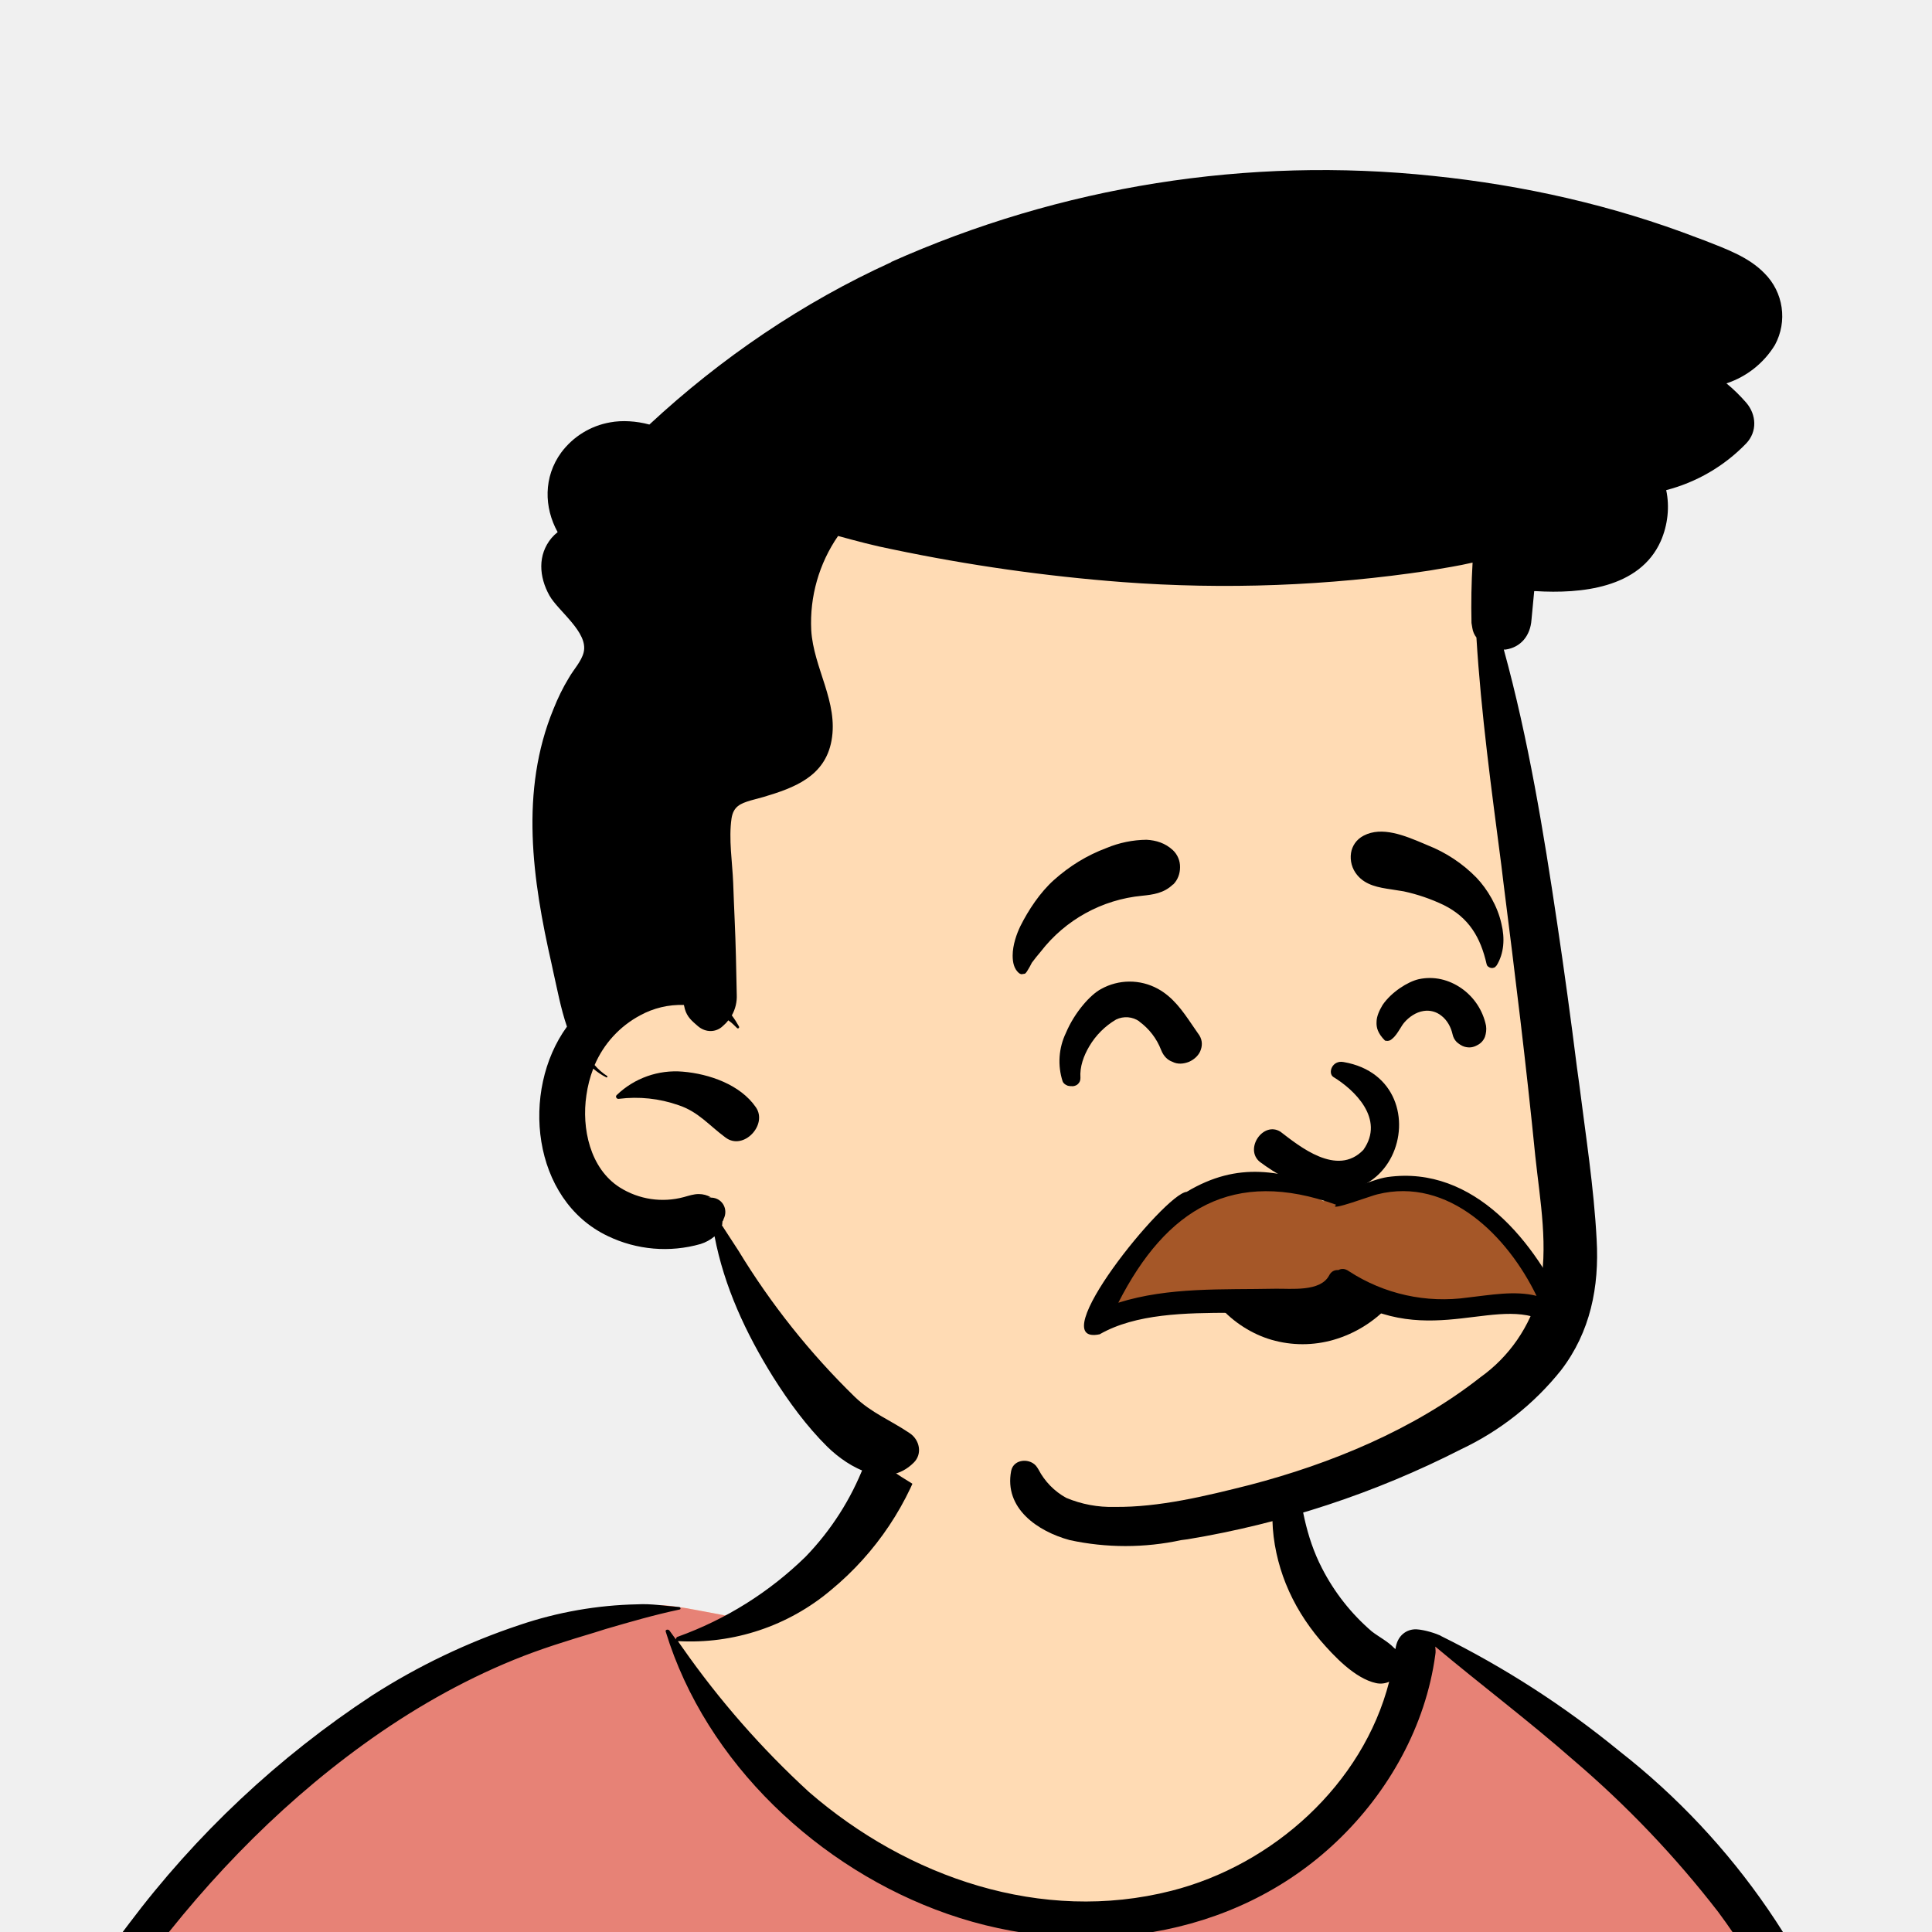
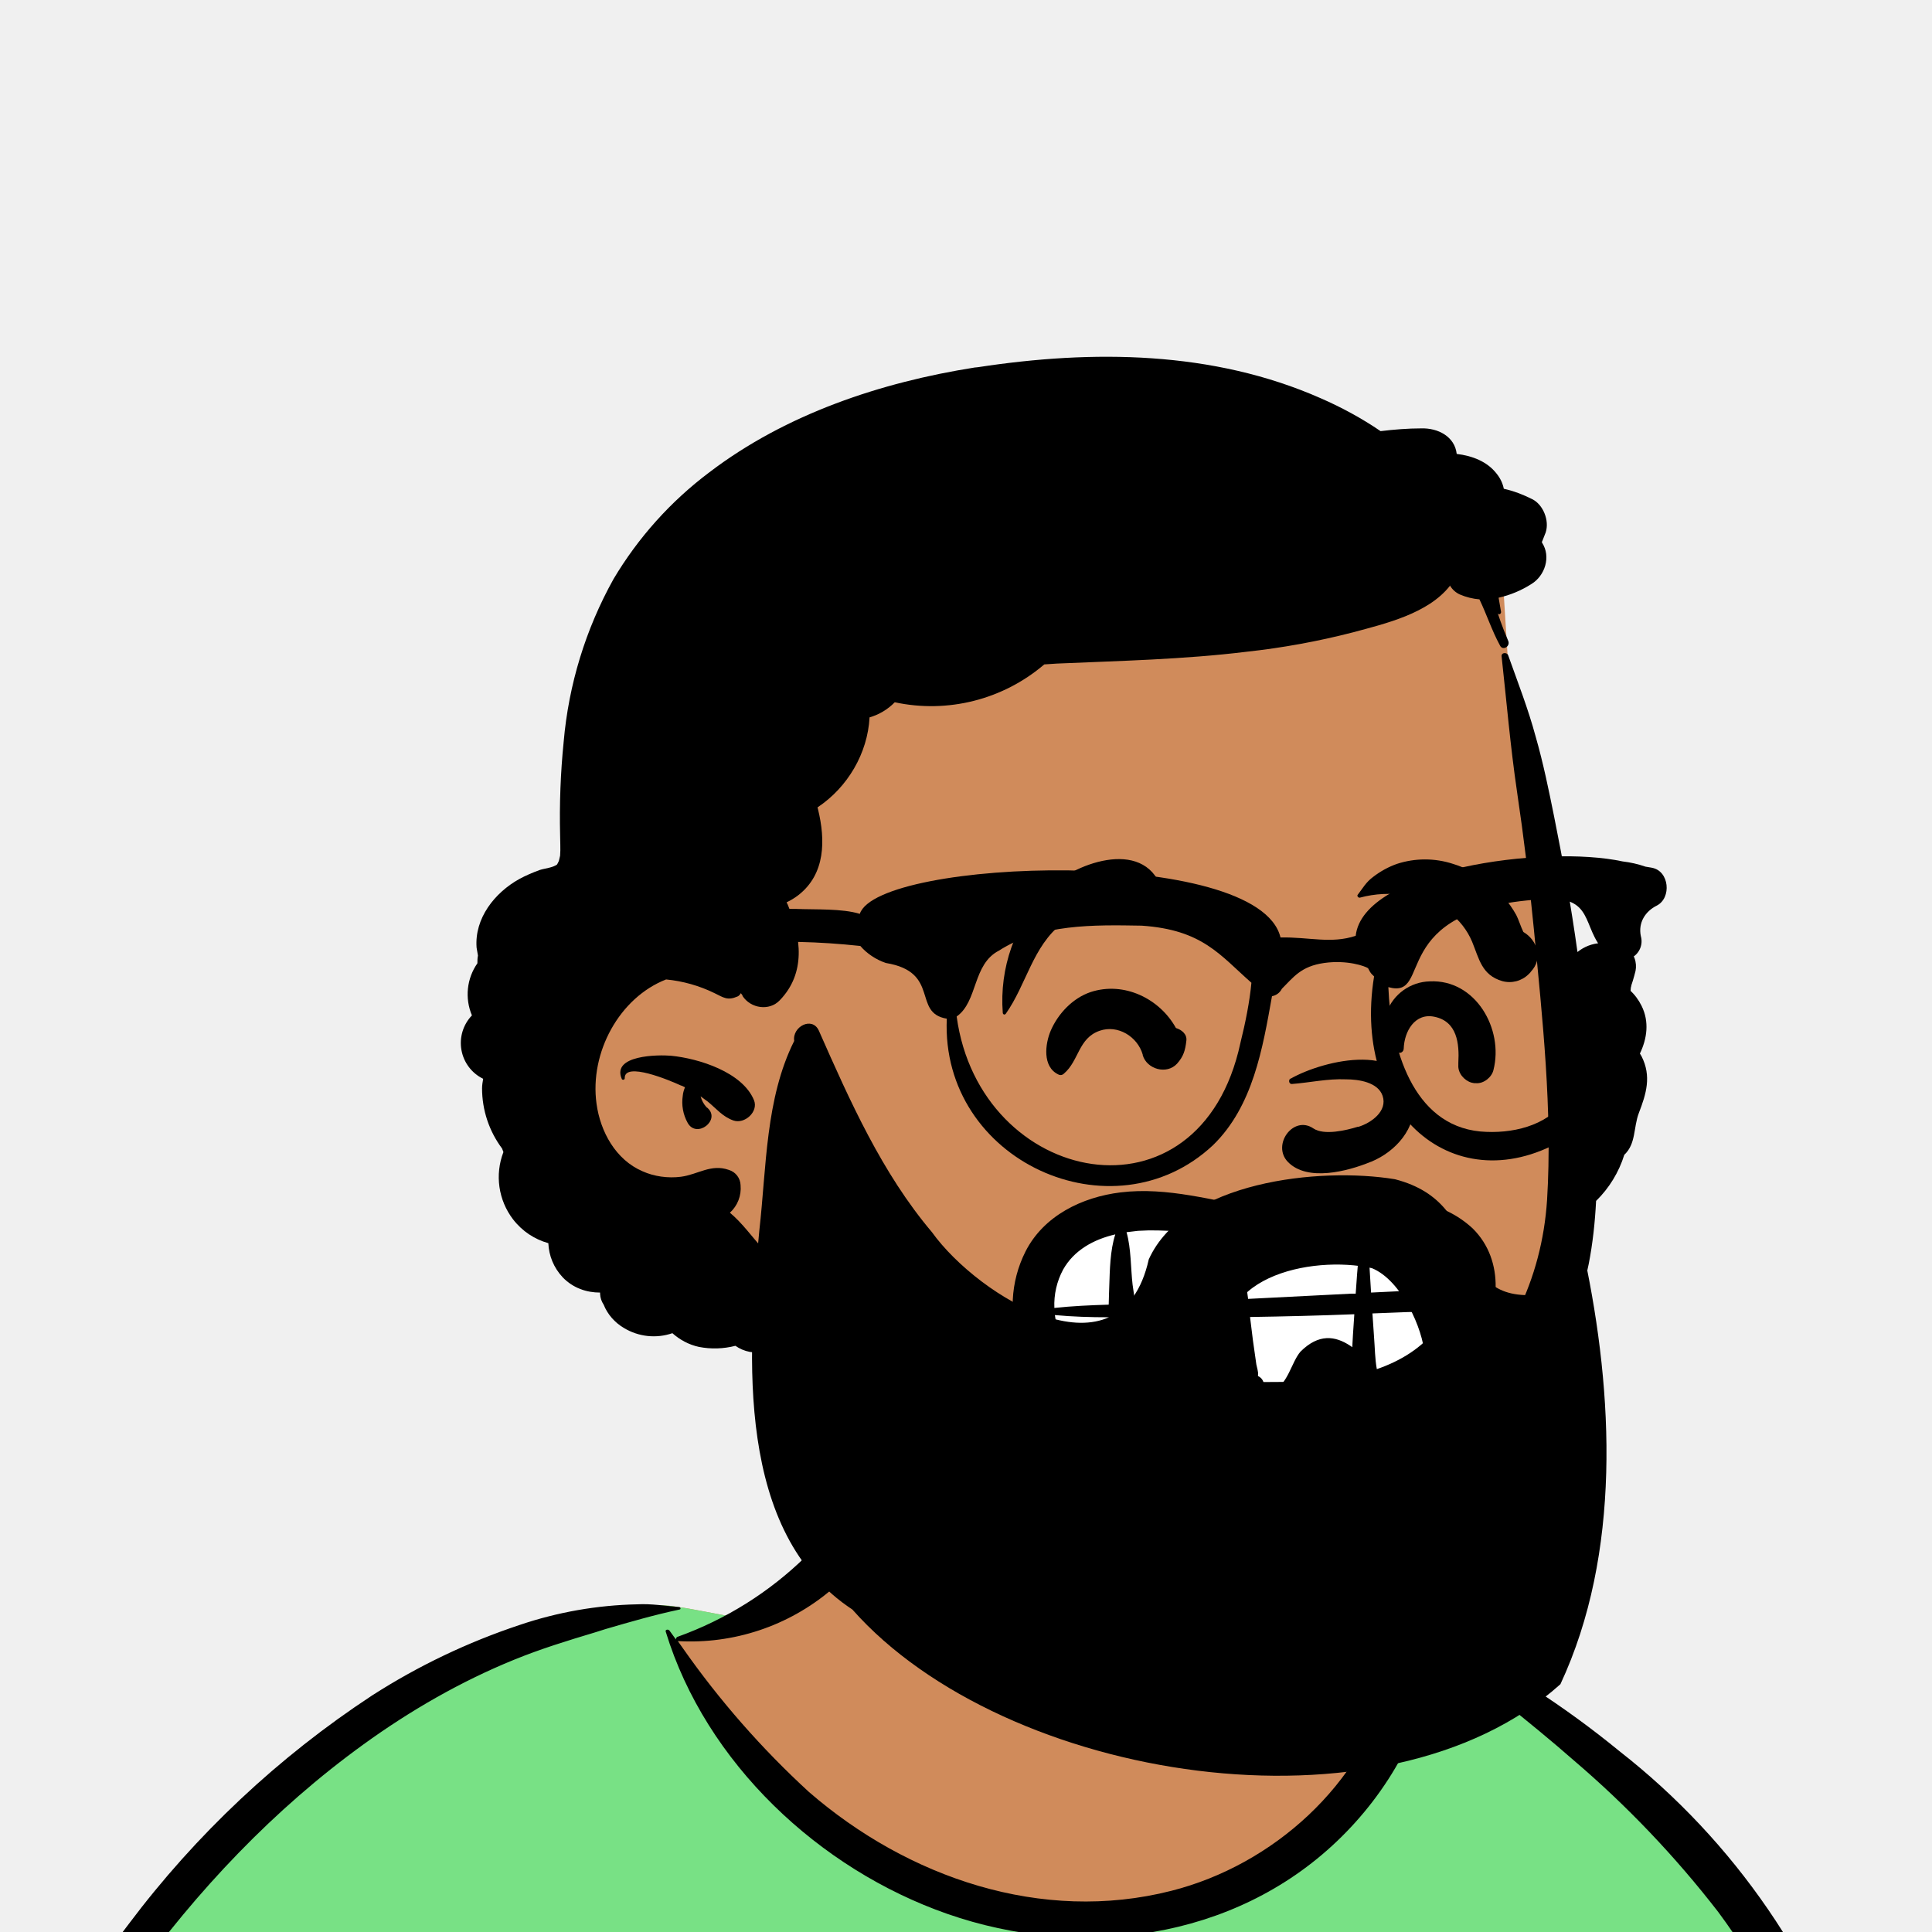
<svg xmlns="http://www.w3.org/2000/svg" viewBox="0 0 704 704" fill="none" shape-rendering="auto" width="256" height="256">
  <mask id="viewboxMask">
    <rect width="704" height="704" rx="0" ry="0" x="0" y="0" fill="#fff" />
  </mask>
  <g mask="url(#viewboxMask)">
    <g fill-rule="evenodd" clip-rule="evenodd">
-       <path d="M705.3 1074a2351.1 2351.1 0 0 1-15.6-101c-1-7.7-2.5-16.4 2.7-22 7.3-8 14-14.8 14.8-26.2.8-10.7-2.8-22.4-5-32.8a809.4 809.4 0 0 0-17.3-64.7c-6.6-21.7-13.9-43.2-21.3-64.6-6.9-20-13.5-40.3-22.5-59.5-17-36.5-46-63.5-81.6-81.6-9-4.5-27-20.5-36.3-24-8.5-3.4-8.5 6.3-16.9 2.6-6.7-2.9-13-6.7-16.7-13.2-4-7-14.3-16.9-15.9-25-3.3-17.4.3-32.2-12-45.3a90 90 0 0 0-41.1-23.8c-33.7-9.3-78.5-2.8-98.8 28.5-9.7 14.9-13 33-26.2 45.1-11.4 10.7-8.8 18-23.6 23.4-.9.3-23.6-4.5-24.4-4.2-16.2-3.5-31.7 6.2-46.5 11.8a325.4 325.4 0 0 0-63 32.3 399.2 399.2 0 0 0-102.3 98.5 482.5 482.5 0 0 0-76.4 161c-1.7 6.4-3.5 13-1.5 19.4 1.7 5.3 5.4 9.2 9.8 12.4 6 4.3 18 7 17.7 15.7-.1 6.6-2.4 13.5-3.5 20-1.3 7.7-2.3 15.5-3.4 23.2-4.8 35.4-8.6 71-10.3 106.6a920 920 0 0 0-.5 106c.1 2.3.8 4.5 2 6.2-1 .4-1.2 2.4.1 2.7l2.7.5a12 12 0 0 0 7 2.4l5.5.2c19.3 4 38.6 7.9 58.1 10.8 23.8 3.5 47.6 6.3 71.5 8.7 49.2 4.8 98 3.2 147.1.6a1877 1877 0 0 1 147.4-2c49.2 1.4 98.4 3.5 147.6 4.4 55 1 110-.5 164.8-5 7.5-.5 12.2-6.5 10.7-14-8.9-44.7-19-89.1-27-134Z" fill="#ffdbb4" />
-       <path d="m201 597.5 1.2-.4c14.5-5.7 29.6-14.8 45.4-11.4.5-.2 10.8 1.9 17.9 3.2l-6.7 7L247 598c40.7 67.1 88.8 100.7 144.3 100.7 55.5 0 97.7-33.6 126.4-100.7l4-1c.4 0 1 .2 1.5.4 9.3 3.6 27.4 19.6 36.3 24.1 35.6 18 64.5 45 81.6 81.6 8.7 18.6 15.2 38 21.8 57.5l.7 2c7.4 21.4 14.7 43 21.3 64.6 6.3 20.4 12 41 16.6 61.8l.7 2.9c2.2 10.4 5.8 22 5 32.8a29 29 0 0 1-3 10.7l-80.4 29 38.4 261.3c-35.1 1.5-70.3 2-105.5 1.3-49.2-.9-98.4-3-147.6-4.3-47.7-1.2-95.3-.7-143 1.7l-12 .6a946.3 946.3 0 0 1-139.5-1l-3.1-.3v-38.3l16.3-212.9-83-15.6-81.3-39.5a21.7 21.7 0 0 1-5.6-8.8c-1.9-6-.5-12 1-18l.5-1.3a492.8 492.8 0 0 1 76.4-161A399.3 399.3 0 0 1 138 629.7c19.8-13 40.9-23.9 63-32.3Z" fill="#e78276" />
+       <path d="M705.3 1074a2351.1 2351.1 0 0 1-15.6-101c-1-7.7-2.5-16.4 2.7-22 7.3-8 14-14.8 14.8-26.2.8-10.7-2.8-22.4-5-32.8a809.4 809.4 0 0 0-17.3-64.7c-6.6-21.7-13.9-43.2-21.3-64.6-6.9-20-13.5-40.3-22.5-59.5-17-36.5-46-63.5-81.6-81.6-9-4.5-27-20.5-36.3-24-8.5-3.4-8.5 6.3-16.9 2.6-6.7-2.9-13-6.7-16.7-13.2-4-7-14.3-16.9-15.9-25-3.3-17.4.3-32.2-12-45.3a90 90 0 0 0-41.1-23.8c-33.7-9.3-78.5-2.8-98.8 28.5-9.7 14.9-13 33-26.2 45.1-11.4 10.7-8.8 18-23.6 23.4-.9.3-23.6-4.5-24.4-4.2-16.2-3.5-31.7 6.2-46.5 11.8a325.4 325.4 0 0 0-63 32.3 399.2 399.2 0 0 0-102.3 98.5 482.5 482.5 0 0 0-76.4 161c-1.7 6.4-3.5 13-1.5 19.4 1.7 5.3 5.4 9.2 9.8 12.4 6 4.3 18 7 17.7 15.7-.1 6.6-2.4 13.5-3.5 20-1.3 7.7-2.3 15.5-3.4 23.2-4.8 35.4-8.6 71-10.3 106.6a920 920 0 0 0-.5 106c.1 2.3.8 4.5 2 6.2-1 .4-1.2 2.4.1 2.7l2.7.5a12 12 0 0 0 7 2.4l5.5.2c19.3 4 38.6 7.9 58.1 10.8 23.8 3.5 47.6 6.3 71.5 8.7 49.2 4.8 98 3.2 147.1.6a1877 1877 0 0 1 147.4-2c49.2 1.4 98.4 3.5 147.6 4.4 55 1 110-.5 164.8-5 7.5-.5 12.2-6.5 10.7-14-8.9-44.7-19-89.1-27-134Z" fill="#d08b5b" />
+       <path d="m201 597.5 1.2-.4c14.5-5.7 29.6-14.8 45.4-11.4.5-.2 10.8 1.9 17.9 3.2l-6.7 7L247 598c40.7 67.1 88.8 100.7 144.3 100.7 55.5 0 97.7-33.6 126.4-100.7l4-1c.4 0 1 .2 1.5.4 9.3 3.6 27.4 19.6 36.3 24.1 35.6 18 64.5 45 81.6 81.6 8.7 18.6 15.2 38 21.8 57.5l.7 2c7.4 21.4 14.7 43 21.3 64.6 6.3 20.4 12 41 16.6 61.8l.7 2.9c2.2 10.4 5.8 22 5 32.8a29 29 0 0 1-3 10.7l-80.4 29 38.4 261.3c-35.1 1.5-70.3 2-105.5 1.3-49.2-.9-98.4-3-147.6-4.3-47.7-1.2-95.3-.7-143 1.7l-12 .6a946.3 946.3 0 0 1-139.5-1l-3.1-.3v-38.3l16.3-212.9-83-15.6-81.3-39.5a21.7 21.7 0 0 1-5.6-8.8c-1.9-6-.5-12 1-18l.5-1.3a492.8 492.8 0 0 1 76.4-161A399.3 399.3 0 0 1 138 629.7c19.8-13 40.9-23.9 63-32.3Z" fill="#78e185" />
      <path d="M232.2 584.6c5.1-.3 10.3.6 15.4 1 .4.1.6.8 0 .9-9 1.9-18 4.5-26.9 7.1l-3.8 1.2c-10 3-19.8 6-29.6 10-19.4 7.9-37.8 18.5-54.8 30.8C67.2 682.8 20 754.3-9.9 828.3a526 526 0 0 0-24.3 77c-.4 1.6-2 5.4-1 7 .7 1.3 3.6 2.1 5 2.9l4.5 2.3 25.2 12.9 2.3 1.1c38 18.6 78.4 34.4 121 35.5l.4-3.7a342 342 0 0 1 9.9-60c.3-1 1.6-.6 1.7.3 3 23.1 2 46.4 1 69.7-1.8 41-4.3 82.2-6.5 123.3-1.2 20.6-2.6 41-3.9 61.7-1.3 20.5-1.7 41.6-4.7 62-.6 4.6-6 7-10 6.6-4.4-.5-7.9-4.5-8-9 0-11.9 1.5-24 2.4-35.8l2.5-33.8c3.1-41.1 6.8-82.2 10.2-123.3a4771 4771 0 0 1 3.8-43.7C76.4 979.8 34.2 963-6.1 943.5c-.6 13.2-2 26.5-3.4 39.6-3.8 36.8-7.1 73.6-9.6 110.5a2254.2 2254.2 0 0 0-4.2 92.7l-.2 7c0 4.4-.5 8.5-4.3 11.7-3.7 3.3-8.9 3.5-12.6 0-5-4.6-4.2-10.9-4-17.1a1675.6 1675.6 0 0 1 1.8-47.2 1321 1321 0 0 1 10.5-109.5l2-14c3.5-26 7.5-52.7 15.5-77.9-3.1-1.5-6.2-3-9.3-4.7-5.5-2.7-11.2-5.4-16.6-8.4-4.2-2.5-7.9-5.8-9-10.8-1.4-5.5.6-11.5 2-16.9v-.4a502 502 0 0 1 26.6-80 523.2 523.2 0 0 1 67.8-117 353.8 353.8 0 0 1 88.7-83.3 239 239 0 0 1 53.8-25.7 142.6 142.6 0 0 1 42.8-7.5Zm90.1-66c6-6.5 18.1.2 15.2 8.8a108.2 108.2 0 0 1-34.7 52A79.4 79.4 0 0 1 247 598l1.7 2.4a321.1 321.1 0 0 0 46.1 52.6c36 31.2 84.8 48 132 36 37.1-9.4 69.8-38.8 79.4-76.2-1.3.6-3 .9-4.8.5-7.7-1.7-15.3-9.8-20.3-15.6-5.3-6.3-9.5-13-12.6-20.7-5.6-14-7.4-32.1.3-45.7 1-1.7 3-.7 3.3 1l.3 2.5c1.5 12.7 3.3 25 9.3 36.6a76 76 0 0 0 18.2 23.1c2.6 2 5.8 3.6 8.1 6l.5.4c.6-5 4.1-7.3 7.6-7.2 3.3.2 7.3 1.6 8.8 2.3l.1.1a341 341 0 0 1 65.1 42 259 259 0 0 1 88.4 129c7.5 25.3 11.8 51.4 16.3 77.4l2.8 16c4.2 23.9 8.9 48.4 18.4 70.7 2.5 5.7.6 11.1-5.5 13.4A1493 1493 0 0 1 688 953c3.7 16 6 32.5 8.7 48.5 6 34.1 13.2 68 19.4 102 3.2 17.5 6.1 35 9.3 52.3l4.7 25.2 2.4 13.6.1.7c.5 2.4 1 4.9.4 7.3-.8 2.7-2.9 4.6-4.8 6.6-1.6 1.6-3.8 1.6-5.7.7l-.7-.3c-3.4-1.6-6-3.2-7.3-7-.7-2.5-1-5.2-1.5-7.7a3535.6 3535.6 0 0 1-7.8-43.6l-1.6-9.1c-5.2-31.4-10.2-62.9-12.8-94.5-1-14-2.3-28.1-3.5-42.2l-.9-10.5c-1.1-13.3-2.5-27-2.7-40.5l-4.5 1.6L657 964c-5.5 2-12.5 6-18.4 5.2-2.9-.3-5-1.2-6.8-2.9 2 28.8 4.8 57.4 8.5 86a1965.7 1965.7 0 0 0 22 135c.6 3.2 1.4 6.4 1.9 9.6.5 3.7-.5 5.9-2.5 9-1.7 2.4-5 3.7-7.8 2-3.6-2.3-5.5-4.3-6.5-8.4-1-3.7-1.6-7.6-2.3-11.4a1654.2 1654.2 0 0 1-11.4-65.2c-7.8-52-12.7-104.4-15.2-156.8a1388 1388 0 0 1-1.4-77.8c0-13.3.5-26.6 1.4-39.9 1-13.4 3-26.5 4.8-39.8 0-.5.7-.5.7 0 .8 14.9 2.1 29.8 2.8 44.7.6 14.3.9 28.5 1.4 42.8.6 18.7 1.5 37.5 2.7 56.2a9.6 9.6 0 0 1 8.5-3.1c4.7-1 9.7-3.4 14.1-5l16.8-5.5 26.4-8.7a679 679 0 0 1-18-80.8l-2-12.3c-4-24.2-8.5-48.5-15.8-72a229.8 229.8 0 0 0-34.8-68.2 370.2 370.2 0 0 0-52.7-55.3C557 627 539.7 614 523 600c.1.9.2 2 0 3-3.5 25.9-17 50-35.8 67.9-37.7 36-93.6 43.4-142 26.5-46.7-16.3-88-55-102.6-102.8-.3-.8.8-1 1.3-.5l2.4 3.3c0-.4.2-.9.7-1a129 129 0 0 0 46.6-29.2 100.2 100.2 0 0 0 21.3-33.3l.4-1c1.7-5 3.2-10.2 7-14.2Z" fill="#000" />
    </g>
    <g transform="matrix(.99789 0 0 1 156 62)">
      <g fill-rule="evenodd" clip-rule="evenodd">
-         <path d="M385.4 173.2c-3.8-23.3 8.8-28.2 0-50.4-19.6-41.1-73-39.4-112-42.5-43.8-1.7-88 4-128.2 21.6-9.7 4.2-19 9-27.8 14.7-7.6 4.8-6.6 14-1.8 19C80.8 185 100.7 251.2 73 303.2c-5.1 9.3-12 17.6-16.4 27.3-6.8 14.7-7.2 35.7 8.2 45.5 21.7 11.6 33.8-11.4 44.4 22 53.2 116.5 160.2 123 261.8 62.3a87.9 87.9 0 0 0 24.4-18c15-17 13.3-40.9 13.6-62 .2-12.4.2-24.9.1-37.3-.5-50.2-17.1-120-23.6-169.8Z" fill="#ffdbb4" />
-         <path d="M169 33.5A386.6 386.6 0 0 1 367 2.1c33 3.4 65.6 10.7 96.6 22.6l2.7 1c7.6 3 15.9 5.9 21.7 11.9a22 22 0 0 1 3.8 26.1 32.7 32.7 0 0 1-17.7 14c2.6 2.1 5 4.5 7.2 7 3.8 4.4 4.1 10.6 0 14.9a62.3 62.3 0 0 1-29.2 17c1.3 6 .6 12.7-2 18.6-7.7 17.2-29.2 19.2-45.7 18.2h-.5l-1 10.5c-.4 5.6-3.8 10-9.5 10.8h-.6c9 32.7 14.5 66.3 19.5 99.8 2.6 17.4 5 34.9 7.2 52.4l.8 5.8c2.4 19 5.4 38 6.4 57 1 17.2-2.3 33.7-13 47.6a102.8 102.8 0 0 1-36.5 28.8 342.8 342.8 0 0 1-99.9 32.8l-2.3.3a96.6 96.6 0 0 1-40.7 0c-11.8-3.2-24-11.6-21.4-25.2.9-4.6 7.3-4.8 9.5-1.3l.5.8a25 25 0 0 0 10.1 10.3 42.6 42.6 0 0 0 17.6 3.3c16.4.2 33.5-4 49.4-8 29.6-7.7 60-20.2 84.2-39.2a55.4 55.4 0 0 0 21.5-31.1c3.6-16 .3-33.5-1.4-49.5-3.3-33.2-7.4-66.3-11.6-99.4l-.8-6.6c-3.6-27.6-7.4-55.3-9.1-83-.8-1-1.3-2.2-1.5-3.5l-.3-1.8a269.4 269.4 0 0 1 .4-22c-5.1 1.2-10.4 2-15.7 2.9-37 5.6-74.8 7-112.2 4.2a650.9 650.9 0 0 1-83.8-11.9c-6.7-1.3-13.4-3.1-20-4.9a55.5 55.5 0 0 0-9.8 34.3c.8 13.8 10 26.2 7.4 40.3-2.4 13.1-13.7 17.2-24.8 20.5l-4.8 1.3c-3.6 1.1-6.2 2.1-6.9 6.5-1.1 7.5.3 16 .6 23.5.3 9 .8 17.9 1 26.8l.3 13.9a14 14 0 0 1-1.8 7.6c1 1.3 1.8 2.6 2.6 4 .3.5-.3 1-.7.6-1-1-2-2-3.2-2.8-.5.7-1.2 1.4-2 2.1-2.4 2.3-6.2 2.5-9.1 0l-.8-.7c-2.1-1.8-3.6-3.4-4.2-6.6l-.1-.4a31 31 0 0 0-16 3.8 37 37 0 0 0-16.6 18.1 21 21 0 0 0 4.6 4c.2.2 0 .6-.3.5-1.8-.9-3.4-2-4.8-3.2a44 44 0 0 0-2.5 9.7c-1.8 12 1.3 26.7 12.2 33.6a29.5 29.5 0 0 0 23.4 3.5c1.8-.5 3.6-1.1 5.4-1.1 1.6 0 3.1.4 4.5 1.2h-.4c-1 .1-.7.1.6.1 4 .2 6.2 4.3 4.4 7.8l-.2.6-.2.2-.1 1v.2l-.1.2v.1l6 9.2a270.8 270.8 0 0 0 42.5 53.3c6 5.8 13.2 8.6 20 13.2 3.7 2.4 4.8 7.6 1.5 10.8-9.8 9.7-23.5 2-31.5-5.8-7.6-7.5-14.1-16.4-19.8-25.4-10-16-17.9-33-21.4-51.3a14.6 14.6 0 0 1-5.1 2.8 47.9 47.9 0 0 1-33.9-2.9c-27.8-13.2-31.9-53-14.9-76.3-2.3-6.7-3.6-13.9-5-20l-.6-2.8c-7-30.7-11.7-63 .7-93 1.6-4 3.4-7.7 5.6-11.3 1.7-3 4.6-6 5.4-9.3 1.8-7.3-9.3-15-12.5-20.7-3.8-6.8-4.4-14.8.8-21a16 16 0 0 1 2.2-2.1c-5-9-5.2-20.1 1.3-29a28.4 28.4 0 0 1 17.9-11c4.3-.8 9.5-.5 14.3.8 26.1-24.2 56-44.5 88.4-59.2ZM68.9 337a31 31 0 0 1 24.1-8.5c9.6.8 21 4.7 26.7 13 4.4 6.4-4.6 15.9-11.1 11-6-4.4-9.9-9.4-17.2-11.8a47.7 47.7 0 0 0-21.7-2.3c-.8.2-1.5-.8-.8-1.4Z" fill="#000" />
+         <path d="M418.4 337.6c-6.2-45.2-20.6-89.2-22.6-135l-3.7-59c-.5-12.3-16.4-16.5-22.5-5.6-13.9-15.3-38.7-13-57.6-12.6-111.3 4-217 79.2-255.3 184.2a10 10 0 0 0 .4 7.5c-17.8 59.4 45.2 97.6 88.1 124.1 17.5 18.5 38 33.8 61 44.2a214.2 214.2 0 0 0 85.7 20.2c6.5.1 10.4-5 10.8-10.5 9.4-2.2 25.5.4 30.4-9.2 56.6-24.6 93.4-86.9 85.3-148.3Z" fill="#d08b5b" />
+         <path d="M392 177.2c-.2-1.5 2-1.6 2.4-.4 3.5 9.8 7.3 19.5 10 29.5 2.8 9.7 4.8 19.5 6.8 29.4 3.3 16.3 6.2 32.7 8.5 49.2 5-4 11.6-4.3 17.8-1.2 3 1.4 4 5.2 3.4 8.1-.6 2.4-1.3 4.7-2.1 7 1.8 1.6 3.2 3.5 4.3 5.7 2.9 5.8 2 12-.6 17.4l.6 1c3.7 7.3 1.7 13.7-1 20.7-2 5.3-1 11.2-5.3 15.2a40.2 40.2 0 0 1-10.3 16.8c-.4 7.7-1.2 15.4-2.7 23-6 29.6-24.8 56-48.2 74.5a155 155 0 0 1-78.6 32.6c-14.1 1.7-28.2 1.2-42.1-1.3l-1.8-.3c-12.9-2.3-28.4-6.2-37.3-15.9-4.7-5-2-16.3 6.3-15.3 4.4.6 8.2 1.3 12.3 3a115.7 115.7 0 0 0 29.2 7.9 130 130 0 0 0 41.5-1.5c24.6-4.8 48.5-16 67.2-32.9 21.7-19.6 34.4-45 36.3-74.2 2-32.6-1.7-66-4.8-98.4a995.4 995.4 0 0 0-6.2-50.5c-2.4-16.3-3.8-32.7-5.6-49.1ZM199.8 71.9l1-.1c41.9-6.4 85.8-6 125.1 11.3 7.6 3.3 15 7.3 21.9 12 5-.6 10-1 14.8-1 6.2-.2 12.3 3 13 9.3 5.8.7 11.1 2.8 14.5 7.1 1.4 1.7 2.3 3.6 2.7 5.6 3.6.8 7 2.1 10.4 3.8 4 2 6.3 7.8 4.9 12.1l-1.1 2.8-.3.7.1.3c3.3 5.1 1 12-3.9 15a37.6 37.6 0 0 1-12 5l.9 5.2c0 .7-.8 1.2-1.2.5 0 0 1.5 4.7 3.8 10 .9 2-2 3.8-3 1.7-3-5.5-4.8-11.2-7.5-16.8-2.4-.2-4.9-.8-7.2-1.8a8 8 0 0 1-3.6-3.3v.2c-8 10.1-23.4 13.7-35.3 16.9a275 275 0 0 1-39 7.1c-23 2.8-46.2 3.3-69.2 4.3l-4.6.3a63.6 63.6 0 0 1-54.6 13.8 21 21 0 0 1-9.2 5.5c-.7 13.1-8 25.5-19 32.8l.2.8c2.7 11.1 2.7 23.4-7.1 31.1a24 24 0 0 1-4.4 2.7l.4.8c5 11.9 6.7 25-2.9 34.9-3.8 4-10.6 3-13.6-1.6v-.2l-.6-.8c-.3.5-.7 1-1.2 1.2-3.7 1.6-5.1.4-8.4-1.2a51.6 51.6 0 0 0-17.7-5c-17 6.6-28 26.6-25.4 45.3 1.4 10.2 7 20.4 16.8 24.6 4.2 1.9 9.3 2.6 14 2 6.2-.8 11-4.8 17.5-2.5a6 6 0 0 1 4.3 5.6 12 12 0 0 1-3.9 10c4.6 3.8 8.2 9 12.2 13.3 5 5.2 10 10.5 15.3 15.4 5 4.6 10.4 8.9 16 12.7l.6.4c7.2 4.6 16.1 8.7 16.5 18.4 0 3-1.7 5.6-4 7-9 5.6-18.8-1.7-25.9-7l-8.2-6.7c-1.8.1-3.7-.1-5.7-1l-3.8-2c-4 1-7.8.2-11-2a30.3 30.3 0 0 1-13.3.4c-3.7-.8-7-2.6-9.7-5a21 21 0 0 1-17.7-1.9c-3.4-2-6-5-7.4-8.5a7.6 7.6 0 0 1-1.3-3.9v-.5c-4.9 0-9.8-1.6-13.6-5.5-3.4-3.6-5.1-8-5.3-12.5-5-1.4-9.5-4.3-12.9-8.7a25.3 25.3 0 0 1-3.5-24.5l-.5-1.3a36.6 36.6 0 0 1-7.3-21.9c0-1.2.2-2.3.4-3.5A14.5 14.5 0 0 1 16 308a19.7 19.7 0 0 1 2-19c0-1 0-1.8.2-2.8l-.5-2.9c-.8-10.7 6.6-20 15.6-25 2.4-1.3 5-2.4 7.5-3.3 1.9-.6 4.7-.8 6.3-2 0-.1.6-1 .7-1.5l.4-1.7c.2-2.5 0-5 0-7.5a272 272 0 0 1 1.3-34A148 148 0 0 1 67.7 149a135 135 0 0 1 35-38.9c28-21.3 62.7-32.8 97-38.2ZM70.7 331.1c-3.7-8.7 13.4-8.8 18-8.4 10.2 1 26.1 6 30.3 16.2 1.7 4.2-3.4 8.8-7.5 7.4-4-1.4-6.2-4.3-9.4-6.9l-2.6-1.9a9.5 9.5 0 0 0 2.2 4l.3.2c5 4.4-3.9 11.3-7.2 5.5a15.5 15.5 0 0 1-1.8-10c.1-1.1.4-2 .8-3l-1-.5-.6-.2c-3.9-1.8-20.6-8.8-20.4-2.6 0 .7-1 .7-1.1.2Z" fill="#000" />
      </g>
    </g>
    <g transform="translate(315 248)">
-       <path fill-rule="evenodd" clip-rule="evenodd" d="M171 240.2a40.7 40.7 0 0 1-22.7 0c-6.9-2-13.8-6.3-18.9-12.1a27.4 27.4 0 0 1-7.2-18.2c0-.8.3-1.4.7-2a3.3 3.3 0 0 1 3.9-.8 174.4 174.4 0 0 0 3.7 4.3c6.1 7.7 12.1 13.4 21.4 15.4 5 1.2 10.1.7 14.8-1 5-1.8 9.4-5 13-9.1a7 7 0 0 1 5.2-2.6c2 0 4.1 1 5.7 2.4a8.8 8.8 0 0 1 2.6 5.8c0 1.9-.5 3.8-2.2 5.6a44.3 44.3 0 0 1-20 12.3Zm-.2-95.8c7.6 4.6 19 15.3 11 26.6-9.6 10-23.4-1.4-30.2-6.6-6.3-4-13.3 6.3-7.5 11 49 36.3 69-29.8 30.5-36.4-4.2-.8-5.8 4-3.8 5.4Zm-70.6-20.2a8.4 8.4 0 0 0-8.5-.7 27.5 27.5 0 0 0-9.8 9.8c-2 3.4-3.5 7.4-3.2 11.5 0 1-.3 1.6-.9 2.2-.4.4-1 .7-1.8.8-.6 0-1.3 0-2-.2-1-.4-1.6-1-1.8-1.6a23.8 23.8 0 0 1 1.2-17.6c3.2-7.6 9-14 12.8-16a21.4 21.4 0 0 1 20.7-.1c5.5 3 9 8 12.4 13l2.2 3.2c1.6 2 1.7 4.1 1.1 5.9-.6 2-2.3 3.6-4.3 4.5-2 .8-4.2 1-6.1 0-1.7-.6-3.2-2-4.1-4.3a23.1 23.1 0 0 0-8-10.4Zm123.2 8.6c-1.6.9-3 1.1-4.8.6-1-.3-2-1-2.8-1.7a5.6 5.6 0 0 1-1.5-2.8c-.6-2.7-2-5.2-4.1-6.8a8.2 8.2 0 0 0-6.5-1.7c-2.7.4-5.3 2.2-7 4.2-.6.7-1 1.4-1.5 2.2-.9 1.4-1.7 2.8-3 3.8-.4.4-1 .7-1.7.7l-.8-.1c-2.7-2.7-3.2-4.8-3.1-6.8 0-2 1-4.2 2.2-6.2 3.2-4.7 9.2-8.5 13.2-9.4 5.6-1.2 11 .2 15.5 3.3a22 22 0 0 1 9 13.7c.2 1.4 0 2.8-.4 4a5.6 5.6 0 0 1-2.7 3Zm-111-58.5c-3.3 3.2-7.3 3.7-11.2 4.1a53 53 0 0 0-37 20.4 74.6 74.6 0 0 0-3.2 4 28 28 0 0 1-1.5 2.7c-.5.9-.8 1.1-1 1.3l-1.3.2a2 2 0 0 1-1-.5c-1.7-1.5-2.2-3.8-2.2-6.3 0-3.9 1.5-8 2.8-10.7 3-6 7.2-12.3 12.2-16.8 5.7-5.1 12-9 19.2-11.7a39 39 0 0 1 14.6-3c3.5.2 6.8 1.2 9.6 3.8A8.4 8.4 0 0 1 115 68c0 2.3-.8 4.6-2.5 6.3Zm117.8 29.6c-.2.4-.5.6-.8.7a2 2 0 0 1-2-.3c-.4-.2-.6-.6-.7-1-2.2-9.7-6.4-16.9-15.6-21.5a66 66 0 0 0-14.6-5l-4.4-.7c-4.8-.7-9.5-1.5-12.6-5.3a10.2 10.2 0 0 1-2.2-8c.4-2.5 1.9-4.9 4.6-6.3 6.7-3.5 15 0 21.9 2.9l1.4.6A51 51 0 0 1 223 71.8c4 4.2 7.7 10.4 9.1 16.8 1.3 5.3 1 10.8-1.8 15.3Z" fill="#000" />
+       <g fill-rule="evenodd" clip-rule="evenodd">
+         <path d="M79.2 197.8c11-6.6 51.7-1.8 83.8 0 25.5 1.4 43.7-1.4 49.5 2.5 13.1 8.9 6.8 51.7-16 57.6-22.6 5.8-106.6 14-121 0-14.6-14-15.9-48.3 3.7-60.1Z" fill="#fff" />
+         <path d="M93.3 186.5c17.2-2.1 33.8 3.1 50.6 5.8a236.6 236.6 0 0 0 32 3c.2-1.6 1-3 3-4 4-1.7 7.1-2.5 11.4-2.4 4 .2 8 .6 11.9 1.3a37 37 0 0 1 19.4 9.4c12 11.8 10.1 30.9.9 43.8-19.2 26.7-54.1 28-84 27.6h-2.8c-27.3-.5-66.3 3.6-78.7-27.4a43.6 43.6 0 0 1 1.7-35.6c6.6-13 20.6-19.8 34.6-21.5Zm85.2 44.4h-.2c-12.6.5-25.2.8-37.8 1a500.6 500.6 0 0 0 2.3 17.3c.2 1.1.8 2.8.6 3.8v.4a3.8 3.8 0 0 1 2 2.2c9.8 0 20.3-.1 30.2-1.9v-.2c.2-1.3.8-2.1 1.5-2.7.7-4 .6-8.4.9-12.4l.5-7.5Zm-47.6 1.2c-9 .2-18 .3-27.1.2h-4.2c1 4.6 1.9 9.2 2.6 14 .9 4.8-3.4 8-7.2 7.8l1.3.2c11.6 1.6 23.7 1.2 35.5 1.2-.6-3.7-.4-8-.5-11v-.5l-.4-11.9Zm-61.5-.8c.3 2.4 1 4.8 1.8 7 4 9.3 12.8 13.6 22.2 15.5-1.7-.6-3-2-3.3-4.2A128 128 0 0 1 89 232c-6.6 0-13.1-.2-19.6-.8Zm143.2-2c-4.7 1-10 .6-14.6.8l-12.9.5.6 8.8c.3 3.7.3 7.7 1 11.5 8.7-3 16.4-7.7 22.2-15.2 1.4-1.9 2.7-4 3.7-6.4ZM91.4 201.8c-7.8 1.8-15 5.7-19 12.8a27 27 0 0 0-3.2 14c6.5-.7 13.2-1 19.8-1.2l.1-3.6.1-3c.2-5.9.3-13.2 2.2-19Zm40 .7-3.3-.4c-9.5-1-19-2.2-28.4-1.6l-4.2.5c1.7 6 1.5 13.1 2.2 19.1l1 6.9h1.7c10.1-.6 20.3-1 30.5-1.4V218c.2-4.8-.1-10.3.6-15.4Zm47.6-.8a190.6 190.6 0 0 1-41.5 1.4l.5 6.2 1.3 12.4.5 3.6 37.5-1.9h1.7l.5-7c.4-4.6.7-9.2 1.3-13.8l-.4-.1-1.4-.8Zm4.4 1.7 1.2 19.6 8.2-.4 4.2-.2c5.3-.3 12.2-2 17.5-.4.4-4.8-1-9.5-5.3-12.7-7.7-5.7-17.3-3.7-25.8-5.9Zm-28.2-58.3c12.3-7 43-14.2 45 7.9 1 10.1-6.6 18.6-15.5 22.3l-.3.1c-8.3 3.4-23 7.3-30.1 0-6-6.2 2-17.2 9.3-12.2 3.9 2.6 11.9.7 16.1-.6h.3c4.6-1.4 10.7-5.7 8.8-11.3-1.7-5-8.8-6-13.3-6-6.7-.3-13.2 1.2-19.8 1.7-1 0-1.3-1.4-.5-2Zm50.8-35.5c16.7-.8 27 17.4 23.2 32.3-.6 2.6-3.5 5-6.3 4.8h-.7l-1-.2c-2.7-.8-5-3.5-4.8-6.4v-.8c.4-7-.4-15.1-8.7-16.8-7.1-1.5-11 5.3-11.2 11.6 0 1.1-1.2 2-2.2 1.3-5.2-3-6-9.3-4-14.6a17.2 17.2 0 0 1 15.7-11.2Zm-123.6 3.9c12.2-4 25.2 2.4 31.1 13.1 2 .6 4.1 2.2 3.8 4.6-.4 3.5-1 5.7-3.4 8.4-3.8 4.1-11 2-12.5-3.1v-.2c-1.9-6.6-9.1-11-15.7-8.7-7.8 2.7-7.5 10.9-13 15.6-.6.6-1.4.7-2.1.3-5.8-2.8-4.8-11.1-2.7-16 2.7-6.2 8-11.8 14.5-14ZM66 76.7c9.8-10 35.5-19.7 42.2-1.2 1.3 3.5-1.5 8.2-5.1 9-6 1.2-11.4-1.4-17.3-1a26 26 0 0 0-13.8 5c-10.7 8.3-13 22.3-20.5 32.9-.4.5-1 .3-1.1-.3a58.4 58.4 0 0 1 15.6-44.4ZM194 66.8a33 33 0 0 1 20.5 0 39.7 39.7 0 0 1 23 18.6c.8 1.5 1.7 4.4 2.6 6.2 5.1 3 7.3 9.7 2.7 14.5l-.2.3-.6.6a9.9 9.9 0 0 1-9.6 2.5c-7.5-2.2-8.4-8.1-11-14.4a25.8 25.8 0 0 0-8.3-10.6 39.8 39.8 0 0 0-32.6-5.4c-.5.1-1.1-.6-.8-1 2-2.6 3-4.6 5.7-6.6 2.6-2 5.5-3.6 8.6-4.7Z" fill="#000" />
+       </g>
    </g>
    <g transform="translate(279 400)">
-       <g fill-rule="evenodd" clip-rule="evenodd">
-         <path d="M245.4 32.8c-14-2.3-28.6 1.2-42.2 4.9-21.4-14.1-49.3.1-64.7 17.7-5.2 4.4-16.3 10.1-10.5 18.4-2.2 5.9-2.8 8.6 1.8 1.8 25.9 3 53.6-2.7 79.2-8 8.8 3 16.4 9.8 26 7.5 9 1.9 19 3.7 27-2.1 6.3-.3 20.2 10.9 20-2.1-2-12.5-26.7-33.2-36.6-38Z" fill="#a55728" />
-         <path d="M255.9 72.8a63 63 0 0 1-43.4-9.6c-1.4-1-2.7-1-3.8-.4-1.3-.1-2.6.4-3.4 2-3.2 6-13.8 4.7-19.6 4.8-19 .4-38.8-.7-57.2 5.1C146 40.4 170.4 25.5 207.9 39c-3.4 2.8 13.6-3.6 15-3.8 26-6.5 47.5 15.3 58 37-8-2-16.8-.3-25 .6Zm36.3 5.9c-11.5-25.8-34-54.2-65.6-49.8-6.5 1-13.3 5.4-19.8 4.6-18.9-7-34.5-10.5-53.4.8-8 .6-53.1 56.4-31.7 51.9 26.4-15.1 72.1-1 88.5-14.4 32 21 58.2-1.8 76.3 11.3 3 3 7.5-.7 5.7-4.4Z" fill="#000" />
-       </g>
+       <path fill-rule="evenodd" clip-rule="evenodd" d="M228 104.3c-9.3-8.3-19.8-25-33.1-11.8-3.3 3.8-4.7 12.1-9.7 13.8-6.8 2.1-13.4-5-15.7-10.4-9.4-30.4 29.3-38.7 51.4-33.8 10.8 4.4 18.7 22.3 19.2 31.6.3 6.2-5 15.4-12.1 10.6Zm70.3-46.7-.4-1.1c-4.1-1.6-7.4 0-9.4 3 0 .7.3 1.4.4 2.2-1.5 3.2-3 7.3-5 10.1l-1.3-.1c-35 3.6-17.9-32.9-53.3-42-27.4-4.5-76.8.7-89.7 29.2-10.2 45.5-62 13.8-79-9.9C42.4 27.5 30.7 1.2 19.4-24.4c-2.4-5.4-9.8-1.5-9 3.7C-.1.3.3 25.4-2.3 48.3c-4.4 46-8.7 110.2 33.9 138.2 55.5 62.7 194 84.8 258 27.2 22.2-47.6 19.4-105.7 8.7-156.1Z" fill="#000" />
    </g>
    <g transform="translate(179 343)" />
-     <g transform="translate(203 303)" />
+     <g transform="translate(203 303)">
+       <path fill-rule="evenodd" clip-rule="evenodd" d="M367.1 98.3c-6.7 9-19.2 12-30.7 11-24.8-2.4-32.6-30.6-33.5-52.6 16.7 4.7-1.4-28.5 55.6-32 20-1.8 14.5 10.3 23.4 19.2-.2 18.6-3.3 38.8-14.8 54.4ZM249 77c-14.7 68.6-95 52.3-103.4-9.6 7.8-5.5 5.7-19 15.4-24 15.3-9.8 34.5-9.4 52-9.1 22.2 1.5 28.5 10.7 40 20.8-.6 6.7-2.2 14.7-4 21.9Zm150-63.8-2.4-.4a39 39 0 0 0-8.3-1.9C359.7 4.7 293.7 13.8 291 38c-9 3-17 .4-27.4.6-8-33.5-146.6-28.8-153.3-8.6-6.5-2-16-1.5-23.3-1.8-15.6-.3-31.3 1-46.6 4.4C11.6 37-27.5 42.5-7.6 78.3c3.5 3.5 9.3.7 9.5-4-6.7-17 8.5-19 20.1-24 29-10.4 58.6-11.8 88.5-8.6 2.3 2.7 5.7 5 9.3 6.2 20 3.3 9.5 18.2 22.2 20.3-2.3 51.9 60.6 80.2 97 46.1 14.6-14.2 18.1-35.3 21.5-54.3a5 5 0 0 0 3.6-2.7c4.3-4.3 7-8.2 15.4-9.4 8.5-1.2 15 1.2 16 1.9l.7 1.3c.4.7 1 1.2 1.5 1.7-8.4 51.6 31.7 84.2 72.2 57.5 17.5-16.6 21.3-41.9 22-64.5a6.8 6.8 0 0 0 3-7.7c-1-4.9 1.6-9 5.8-11.1 5.5-2.8 4.6-12.7-1.8-13.8Z" fill="#000" />
+     </g>
  </g>
</svg>
